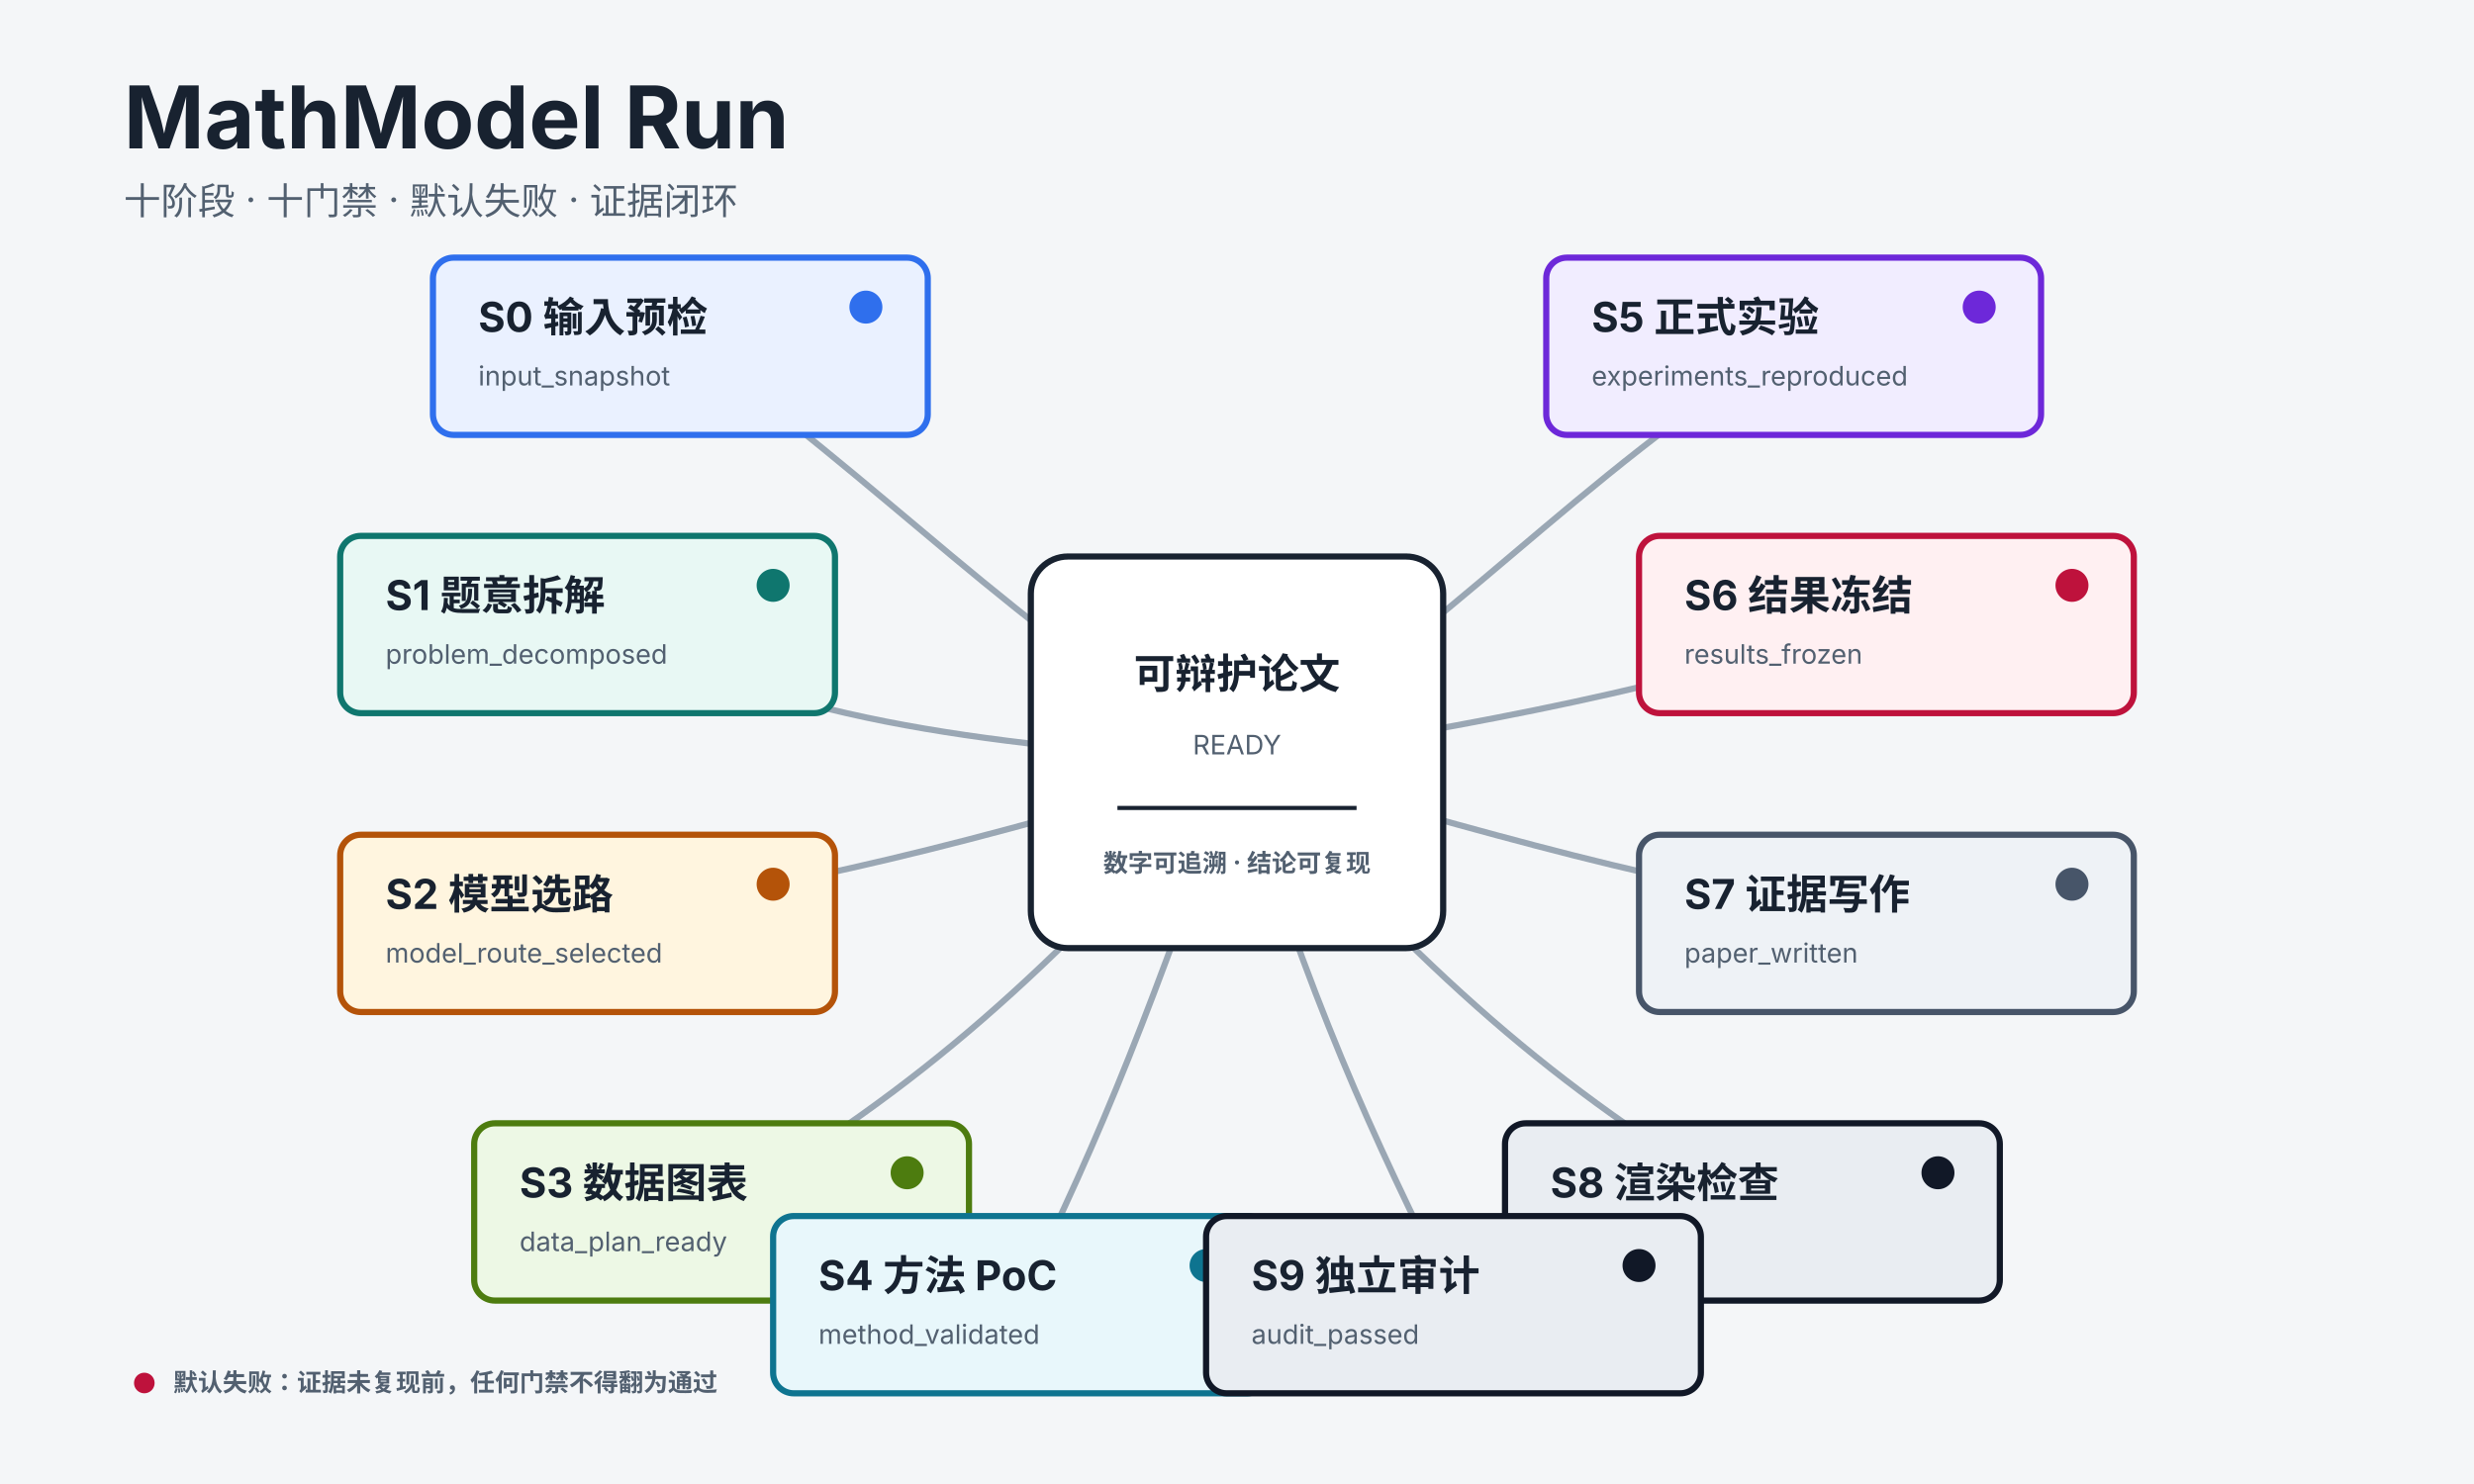
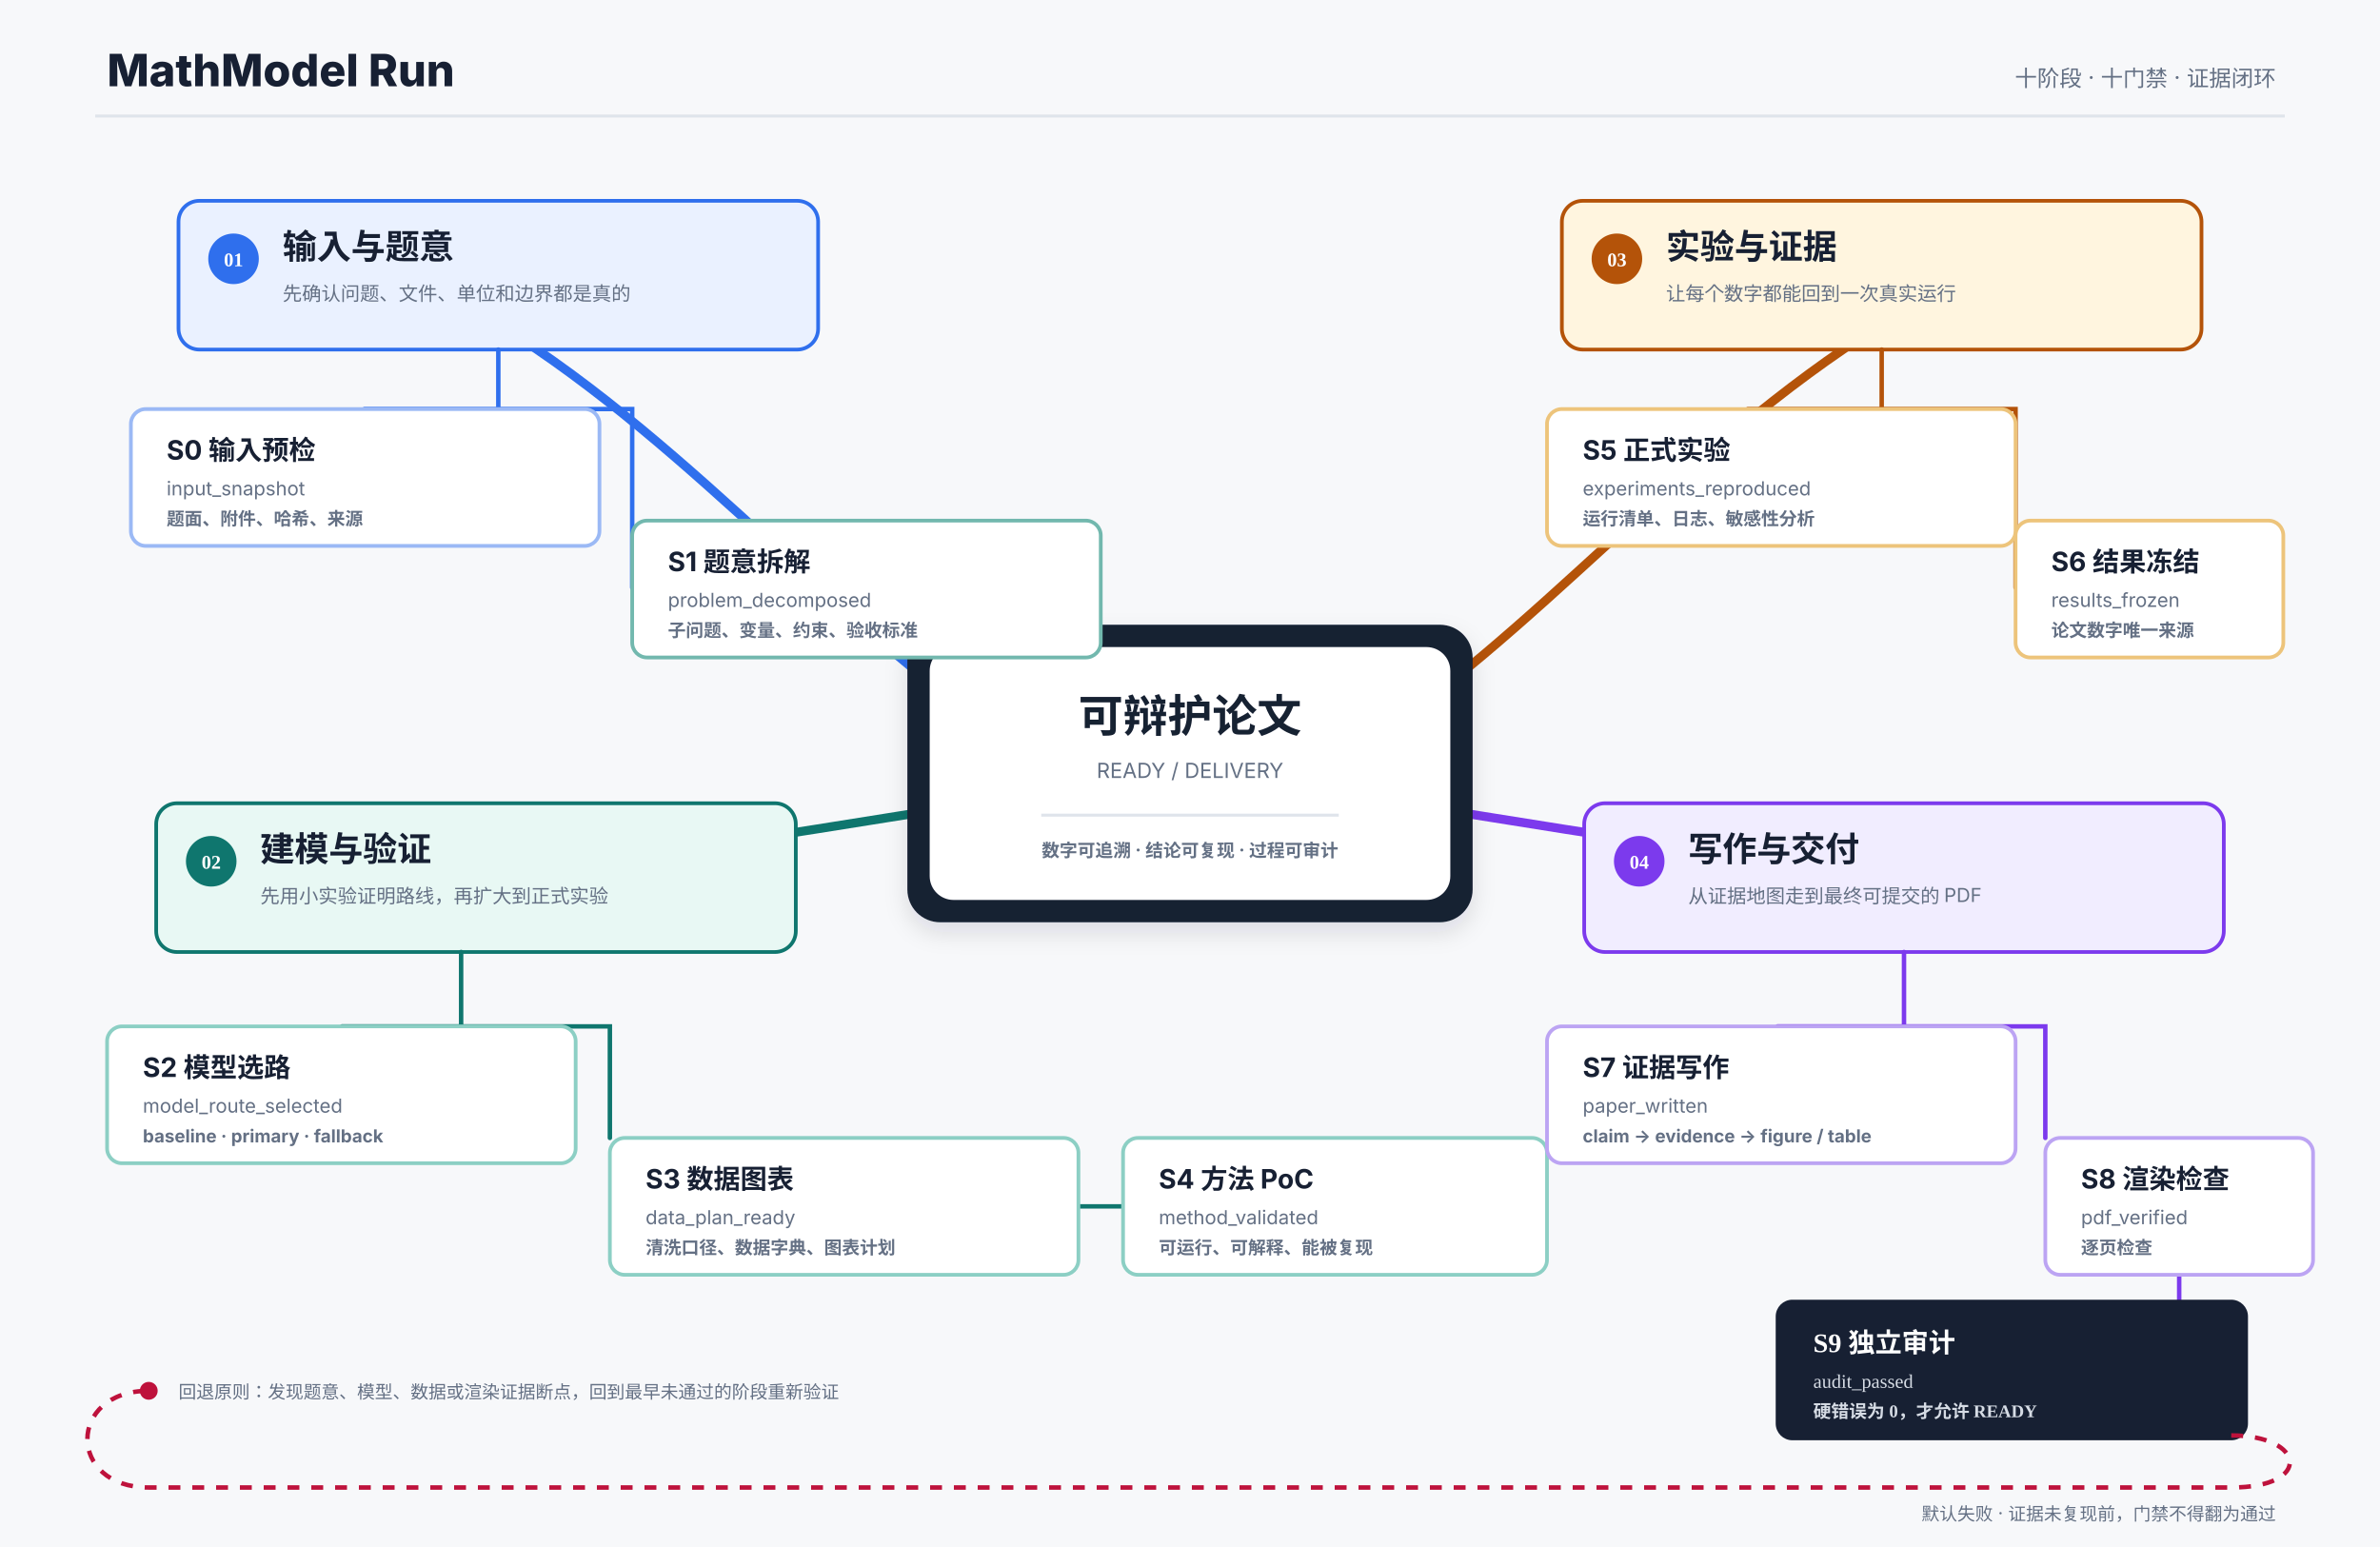
- <svg xmlns="http://www.w3.org/2000/svg" viewBox="0 0 1200 720" role="img" aria-labelledby="title desc">
+ <svg xmlns="http://www.w3.org/2000/svg" viewBox="0 0 1600 1040" role="img" aria-labelledby="title desc">
  <defs>
    <style>
-       .bg { fill: #f4f6f8; }
-       .ink { fill: #182230; font-family: -apple-system, BlinkMacSystemFont, 'PingFang SC', 'Microsoft YaHei', sans-serif; }
-       .muted { fill: #526070; font-family: -apple-system, BlinkMacSystemFont, 'PingFang SC', 'Microsoft YaHei', sans-serif; }
-       .line { fill: none; stroke: #9aa7b4; stroke-width: 3; }
-       .node { stroke-width: 3; }
-       .white { fill: #ffffff; }
-       .blue { fill: #eaf1ff; stroke: #2f6fed; }
-       .teal { fill: #e8f8f4; stroke: #0f766e; }
-       .amber { fill: #fff5df; stroke: #b45309; }
-       .green { fill: #edf8e5; stroke: #4d7c0f; }
-       .cyan { fill: #e8f7fb; stroke: #0e7490; }
-       .red { fill: #fff0f2; stroke: #be123c; }
-       .slate { fill: #eef2f6; stroke: #475569; }
-       .dark { fill: #e9edf2; stroke: #111827; }
-       .purple { fill: #f1edff; stroke: #6d28d9; }
-       .title { font-size: 42px; font-weight: 750; }
-       .subtitle { font-size: 18px; }
-       .node-title { font-size: 20px; font-weight: 700; }
+       .bg { fill: #f7f8fa; }
+       .ink { fill: #172033; font-family: -apple-system, BlinkMacSystemFont, 'PingFang SC', 'Microsoft YaHei', sans-serif; }
+       .muted { fill: #647084; font-family: -apple-system, BlinkMacSystemFont, 'PingFang SC', 'Microsoft YaHei', sans-serif; }
+       .branch { fill: none; stroke-width: 6; stroke-linecap: round; stroke-linejoin: round; }
+       .child-line { fill: none; stroke-width: 3; stroke-linecap: round; }
+       .box { stroke-width: 2.5; }
+       .branch-title { font-size: 23px; font-weight: 750; }
+       .node-title { font-size: 18px; font-weight: 720; }
      .node-sub { font-size: 13px; }
-       .badge { font-size: 12px; font-weight: 700; letter-spacing: 0; }
+       .node-meta { font-size: 12px; font-weight: 650; }
+       .center-title { font-size: 30px; font-weight: 780; }
+       .center-sub { font-size: 14px; }
+       .small { font-size: 12px; }
    </style>
+     <filter id="shadow" x="-20%" y="-20%" width="140%" height="150%">
+       <feDropShadow dx="0" dy="7" stdDeviation="8" flood-color="#172033" flood-opacity="0.12" />
+     </filter>
  </defs>
-   <rect class="bg" width="1200" height="720" />
-   <text x="60" y="72" class="ink title">MathModel Run</text>
-   <text x="60" y="104" class="muted subtitle">十阶段 · 十门禁 · 默认失败 · 证据闭环</text>
-   <path class="line" d="M600 370 C490 305 430 235 330 165" />
-   <path class="line" d="M600 370 C470 360 380 350 285 300" />
-   <path class="line" d="M600 370 C470 410 385 430 285 445" />
-   <path class="line" d="M600 370 C505 475 450 525 350 585" />
-   <path class="line" d="M600 370 C560 485 535 550 495 630" />
-   <path class="line" d="M600 370 C705 305 760 235 870 165" />
-   <path class="line" d="M600 370 C725 350 805 335 915 300" />
-   <path class="line" d="M600 370 C725 405 805 430 915 445" />
-   <path class="line" d="M600 370 C695 475 750 525 850 585" />
-   <path class="line" d="M600 370 C635 485 665 550 705 630" />
-   <g transform="translate(500 270)">
-     <rect width="200" height="190" rx="18" class="node white" stroke="#182230" />
-     <text x="100" y="64" text-anchor="middle" class="ink node-title">可辩护论文</text>
-     <text x="100" y="96" text-anchor="middle" class="muted node-sub">READY</text>
-     <line x1="42" y1="122" x2="158" y2="122" stroke="#182230" stroke-width="2" />
-     <text x="100" y="153" text-anchor="middle" class="muted badge">数字可追溯 · 结论可复现</text>
+   <rect class="bg" width="1600" height="1040" />
+   <path d="M64 78H1536" stroke="#dfe4eb" stroke-width="2" />
+   <text x="72" y="58" class="ink" font-size="30" font-weight="780">MathModel Run</text>
+   <text x="1530" y="58" class="muted" text-anchor="end" font-size="15">十阶段 · 十门禁 · 证据闭环</text>
+   <path class="branch" stroke="#2f6fed" d="M690 505 C570 430 470 302 335 218" />
+   <path class="branch" stroke="#0f766e" d="M690 535 C560 555 450 575 310 590" />
+   <path class="branch" stroke="#b45309" d="M910 505 C1030 430 1130 302 1265 218" />
+   <path class="branch" stroke="#7c3aed" d="M910 535 C1040 555 1150 575 1290 590" />
+   <g filter="url(#shadow)">
+     <rect x="610" y="420" width="380" height="200" rx="22" fill="#172033" />
+     <rect x="625" y="435" width="350" height="170" rx="16" fill="#ffffff" />
+     <text x="800" y="492" text-anchor="middle" class="ink center-title">可辩护论文</text>
+     <text x="800" y="523" text-anchor="middle" class="muted center-sub">READY / DELIVERY</text>
+     <line x1="700" y1="548" x2="900" y2="548" stroke="#dfe4eb" stroke-width="2" />
+     <text x="800" y="576" text-anchor="middle" class="muted node-meta">数字可追溯 · 结论可复现 · 过程可审计</text>
  </g>
-   <g transform="translate(210 125)">
-     <rect width="240" height="86" rx="10" class="node blue" />
-     <text x="22" y="36" class="ink node-title">S0 输入预检</text>
-     <text x="22" y="62" class="muted node-sub">input_snapshot</text>
-     <circle cx="210" cy="24" r="8" fill="#2f6fed" />
+   <g>
+     <rect x="120" y="135" width="430" height="100" rx="14" fill="#eaf1ff" stroke="#2f6fed" class="box" />
+     <circle cx="157" cy="174" r="17" fill="#2f6fed" />
+     <text x="157" y="179" text-anchor="middle" fill="#fff" font-size="13" font-weight="700">01</text>
+     <text x="190" y="174" class="ink branch-title">输入与题意</text>
+     <text x="190" y="202" class="muted node-sub">先确认问题、文件、单位和边界都是真的</text>
+     <path class="child-line" stroke="#2f6fed" d="M335 235 V275 H245" />
+     <path class="child-line" stroke="#2f6fed" d="M335 275 H425 V395" />
+     <rect x="88" y="275" width="315" height="92" rx="10" fill="#fff" stroke="#9bb9f5" class="box" />
+     <text x="112" y="309" class="ink node-title">S0 输入预检</text>
+     <text x="112" y="333" class="muted node-sub">input_snapshot</text>
+     <text x="112" y="353" class="muted node-meta">题面、附件、哈希、来源</text>
+     <rect x="425" y="350" width="315" height="92" rx="10" fill="#fff" stroke="#72b8ae" class="box" />
+     <text x="449" y="384" class="ink node-title">S1 题意拆解</text>
+     <text x="449" y="408" class="muted node-sub">problem_decomposed</text>
+     <text x="449" y="428" class="muted node-meta">子问题、变量、约束、验收标准</text>
  </g>
-   <g transform="translate(165 260)">
-     <rect width="240" height="86" rx="10" class="node teal" />
-     <text x="22" y="36" class="ink node-title">S1 题意拆解</text>
-     <text x="22" y="62" class="muted node-sub">problem_decomposed</text>
-     <circle cx="210" cy="24" r="8" fill="#0f766e" />
+   <g>
+     <rect x="105" y="540" width="430" height="100" rx="14" fill="#e8f8f4" stroke="#0f766e" class="box" />
+     <circle cx="142" cy="579" r="17" fill="#0f766e" />
+     <text x="142" y="584" text-anchor="middle" fill="#fff" font-size="13" font-weight="700">02</text>
+     <text x="175" y="579" class="ink branch-title">建模与验证</text>
+     <text x="175" y="607" class="muted node-sub">先用小实验证明路线，再扩大到正式实验</text>
+     <path class="child-line" stroke="#0f766e" d="M310 640 V690 H230" />
+     <path class="child-line" stroke="#0f766e" d="M310 690 H410 V765" />
+     <path class="child-line" stroke="#0f766e" d="M725 811 H755" />
+     <rect x="72" y="690" width="315" height="92" rx="10" fill="#fff" stroke="#8ccfc4" class="box" />
+     <text x="96" y="724" class="ink node-title">S2 模型选路</text>
+     <text x="96" y="748" class="muted node-sub">model_route_selected</text>
+     <text x="96" y="768" class="muted node-meta">baseline · primary · fallback</text>
+     <rect x="410" y="765" width="315" height="92" rx="10" fill="#fff" stroke="#8ccfc4" class="box" />
+     <text x="434" y="799" class="ink node-title">S3 数据图表</text>
+     <text x="434" y="823" class="muted node-sub">data_plan_ready</text>
+     <text x="434" y="843" class="muted node-meta">清洗口径、数据字典、图表计划</text>
+     <rect x="755" y="765" width="285" height="92" rx="10" fill="#fff" stroke="#8ccfc4" class="box" />
+     <text x="779" y="799" class="ink node-title">S4 方法 PoC</text>
+     <text x="779" y="823" class="muted node-sub">method_validated</text>
+     <text x="779" y="843" class="muted node-meta">可运行、可解释、能被复现</text>
  </g>
-   <g transform="translate(165 405)">
-     <rect width="240" height="86" rx="10" class="node amber" />
-     <text x="22" y="36" class="ink node-title">S2 模型选路</text>
-     <text x="22" y="62" class="muted node-sub">model_route_selected</text>
-     <circle cx="210" cy="24" r="8" fill="#b45309" />
+   <g>
+     <rect x="1050" y="135" width="430" height="100" rx="14" fill="#fff5df" stroke="#b45309" class="box" />
+     <circle cx="1087" cy="174" r="17" fill="#b45309" />
+     <text x="1087" y="179" text-anchor="middle" fill="#fff" font-size="13" font-weight="700">03</text>
+     <text x="1120" y="174" class="ink branch-title">实验与证据</text>
+     <text x="1120" y="202" class="muted node-sub">让每个数字都能回到一次真实运行</text>
+     <path class="child-line" stroke="#b45309" d="M1265 235 V275 H1175" />
+     <path class="child-line" stroke="#b45309" d="M1265 275 H1355 V395" />
+     <rect x="1040" y="275" width="315" height="92" rx="10" fill="#fff" stroke="#edc47b" class="box" />
+     <text x="1064" y="309" class="ink node-title">S5 正式实验</text>
+     <text x="1064" y="333" class="muted node-sub">experiments_reproduced</text>
+     <text x="1064" y="353" class="muted node-meta">运行清单、日志、敏感性分析</text>
+     <rect x="1355" y="350" width="180" height="92" rx="10" fill="#fff" stroke="#edc47b" class="box" />
+     <text x="1379" y="384" class="ink node-title">S6 结果冻结</text>
+     <text x="1379" y="408" class="muted node-sub">results_frozen</text>
+     <text x="1379" y="428" class="muted node-meta">论文数字唯一来源</text>
  </g>
-   <g transform="translate(230 545)">
-     <rect width="240" height="86" rx="10" class="node green" />
-     <text x="22" y="36" class="ink node-title">S3 数据图表</text>
-     <text x="22" y="62" class="muted node-sub">data_plan_ready</text>
-     <circle cx="210" cy="24" r="8" fill="#4d7c0f" />
+   <g>
+     <rect x="1065" y="540" width="430" height="100" rx="14" fill="#f1edff" stroke="#7c3aed" class="box" />
+     <circle cx="1102" cy="579" r="17" fill="#7c3aed" />
+     <text x="1102" y="584" text-anchor="middle" fill="#fff" font-size="13" font-weight="700">04</text>
+     <text x="1135" y="579" class="ink branch-title">写作与交付</text>
+     <text x="1135" y="607" class="muted node-sub">从证据地图走到最终可提交的 PDF</text>
+     <path class="child-line" stroke="#7c3aed" d="M1280 640 V690 H1195" />
+     <path class="child-line" stroke="#7c3aed" d="M1280 690 H1375 V765" />
+     <path class="child-line" stroke="#7c3aed" d="M1465 857 V875" />
+     <rect x="1040" y="690" width="315" height="92" rx="10" fill="#fff" stroke="#bca4f3" class="box" />
+     <text x="1064" y="724" class="ink node-title">S7 证据写作</text>
+     <text x="1064" y="748" class="muted node-sub">paper_written</text>
+     <text x="1064" y="768" class="muted node-meta">claim → evidence → figure / table</text>
+     <rect x="1375" y="765" width="180" height="92" rx="10" fill="#fff" stroke="#bca4f3" class="box" />
+     <text x="1399" y="799" class="ink node-title">S8 渲染检查</text>
+     <text x="1399" y="823" class="muted node-sub">pdf_verified</text>
+     <text x="1399" y="843" class="muted node-meta">逐页检查</text>
+     <rect x="1195" y="875" width="315" height="92" rx="10" fill="#172033" stroke="#172033" class="box" />
+     <text x="1219" y="909" fill="#fff" class="node-title">S9 独立审计</text>
+     <text x="1219" y="933" fill="#d6dce5" class="node-sub">audit_passed</text>
+     <text x="1219" y="953" fill="#d6dce5" class="node-meta">硬错误为 0，才允许 READY</text>
  </g>
-   <g transform="translate(375 590)">
-     <rect width="240" height="86" rx="10" class="node cyan" />
-     <text x="22" y="36" class="ink node-title">S4 方法 PoC</text>
-     <text x="22" y="62" class="muted node-sub">method_validated</text>
-     <circle cx="210" cy="24" r="8" fill="#0e7490" />
-   </g>
-   <g transform="translate(750 125)">
-     <rect width="240" height="86" rx="10" class="node purple" />
-     <text x="22" y="36" class="ink node-title">S5 正式实验</text>
-     <text x="22" y="62" class="muted node-sub">experiments_reproduced</text>
-     <circle cx="210" cy="24" r="8" fill="#6d28d9" />
-   </g>
-   <g transform="translate(795 260)">
-     <rect width="240" height="86" rx="10" class="node red" />
-     <text x="22" y="36" class="ink node-title">S6 结果冻结</text>
-     <text x="22" y="62" class="muted node-sub">results_frozen</text>
-     <circle cx="210" cy="24" r="8" fill="#be123c" />
-   </g>
-   <g transform="translate(795 405)">
-     <rect width="240" height="86" rx="10" class="node slate" />
-     <text x="22" y="36" class="ink node-title">S7 证据写作</text>
-     <text x="22" y="62" class="muted node-sub">paper_written</text>
-     <circle cx="210" cy="24" r="8" fill="#475569" />
-   </g>
-   <g transform="translate(730 545)">
-     <rect width="240" height="86" rx="10" class="node dark" />
-     <text x="22" y="36" class="ink node-title">S8 渲染检查</text>
-     <text x="22" y="62" class="muted node-sub">pdf_verified</text>
-     <circle cx="210" cy="24" r="8" fill="#111827" />
-   </g>
-   <g transform="translate(585 590)">
-     <rect width="240" height="86" rx="10" class="node dark" />
-     <text x="22" y="36" class="ink node-title">S9 独立审计</text>
-     <text x="22" y="62" class="muted node-sub">audit_passed</text>
-     <circle cx="210" cy="24" r="8" fill="#111827" />
-   </g>
-   <g transform="translate(60 675)">
-     <circle cx="10" cy="-4" r="5" fill="#be123c" />
-     <text x="24" y="0" class="muted badge">默认失败：证据未复现前，任何门禁不得翻为通过</text>
-   </g>
+   <path d="M1500 965 C1550 965 1555 1000 1500 1000 H100 C45 1000 45 935 100 935" fill="none" stroke="#be123c" stroke-width="3" stroke-dasharray="8 8" />
+   <circle cx="100" cy="935" r="6" fill="#be123c" />
+   <text x="120" y="940" class="muted small">回退原则：发现题意、模型、数据或渲染证据断点，回到最早未通过的阶段重新验证</text>
+   <text x="1530" y="1022" text-anchor="end" class="muted small">默认失败 · 证据未复现前，门禁不得翻为通过</text>
</svg>
